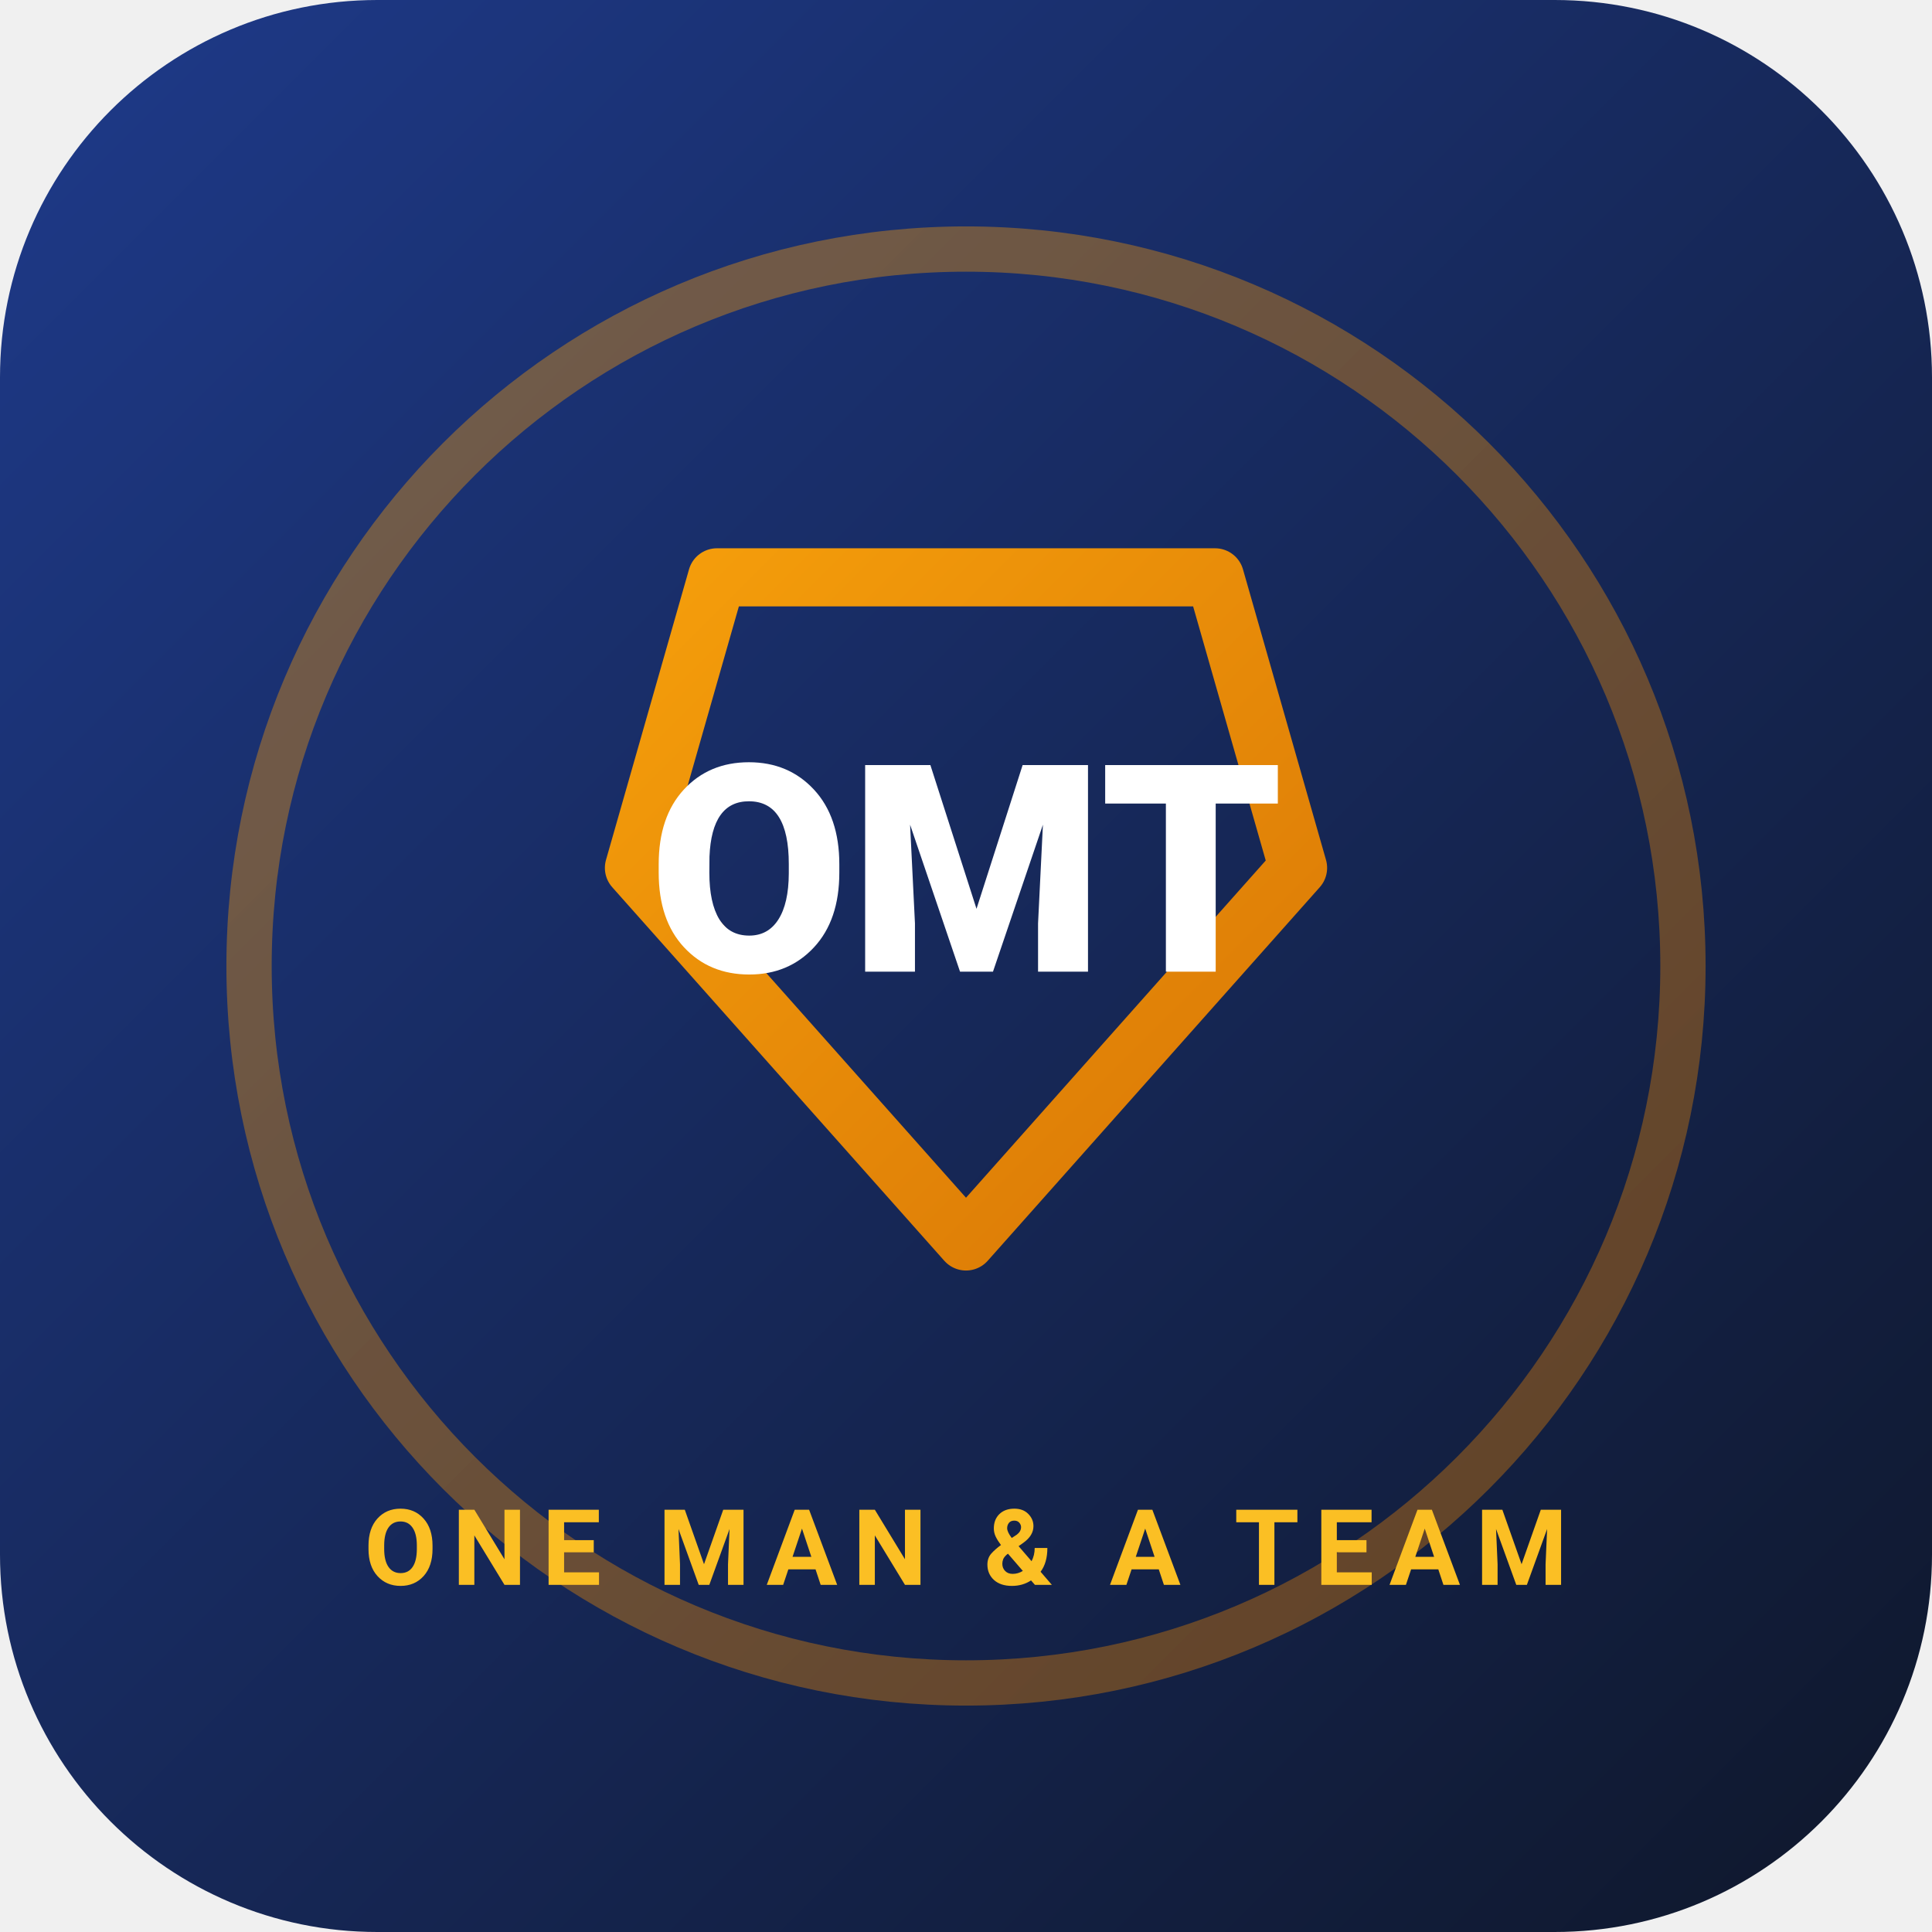
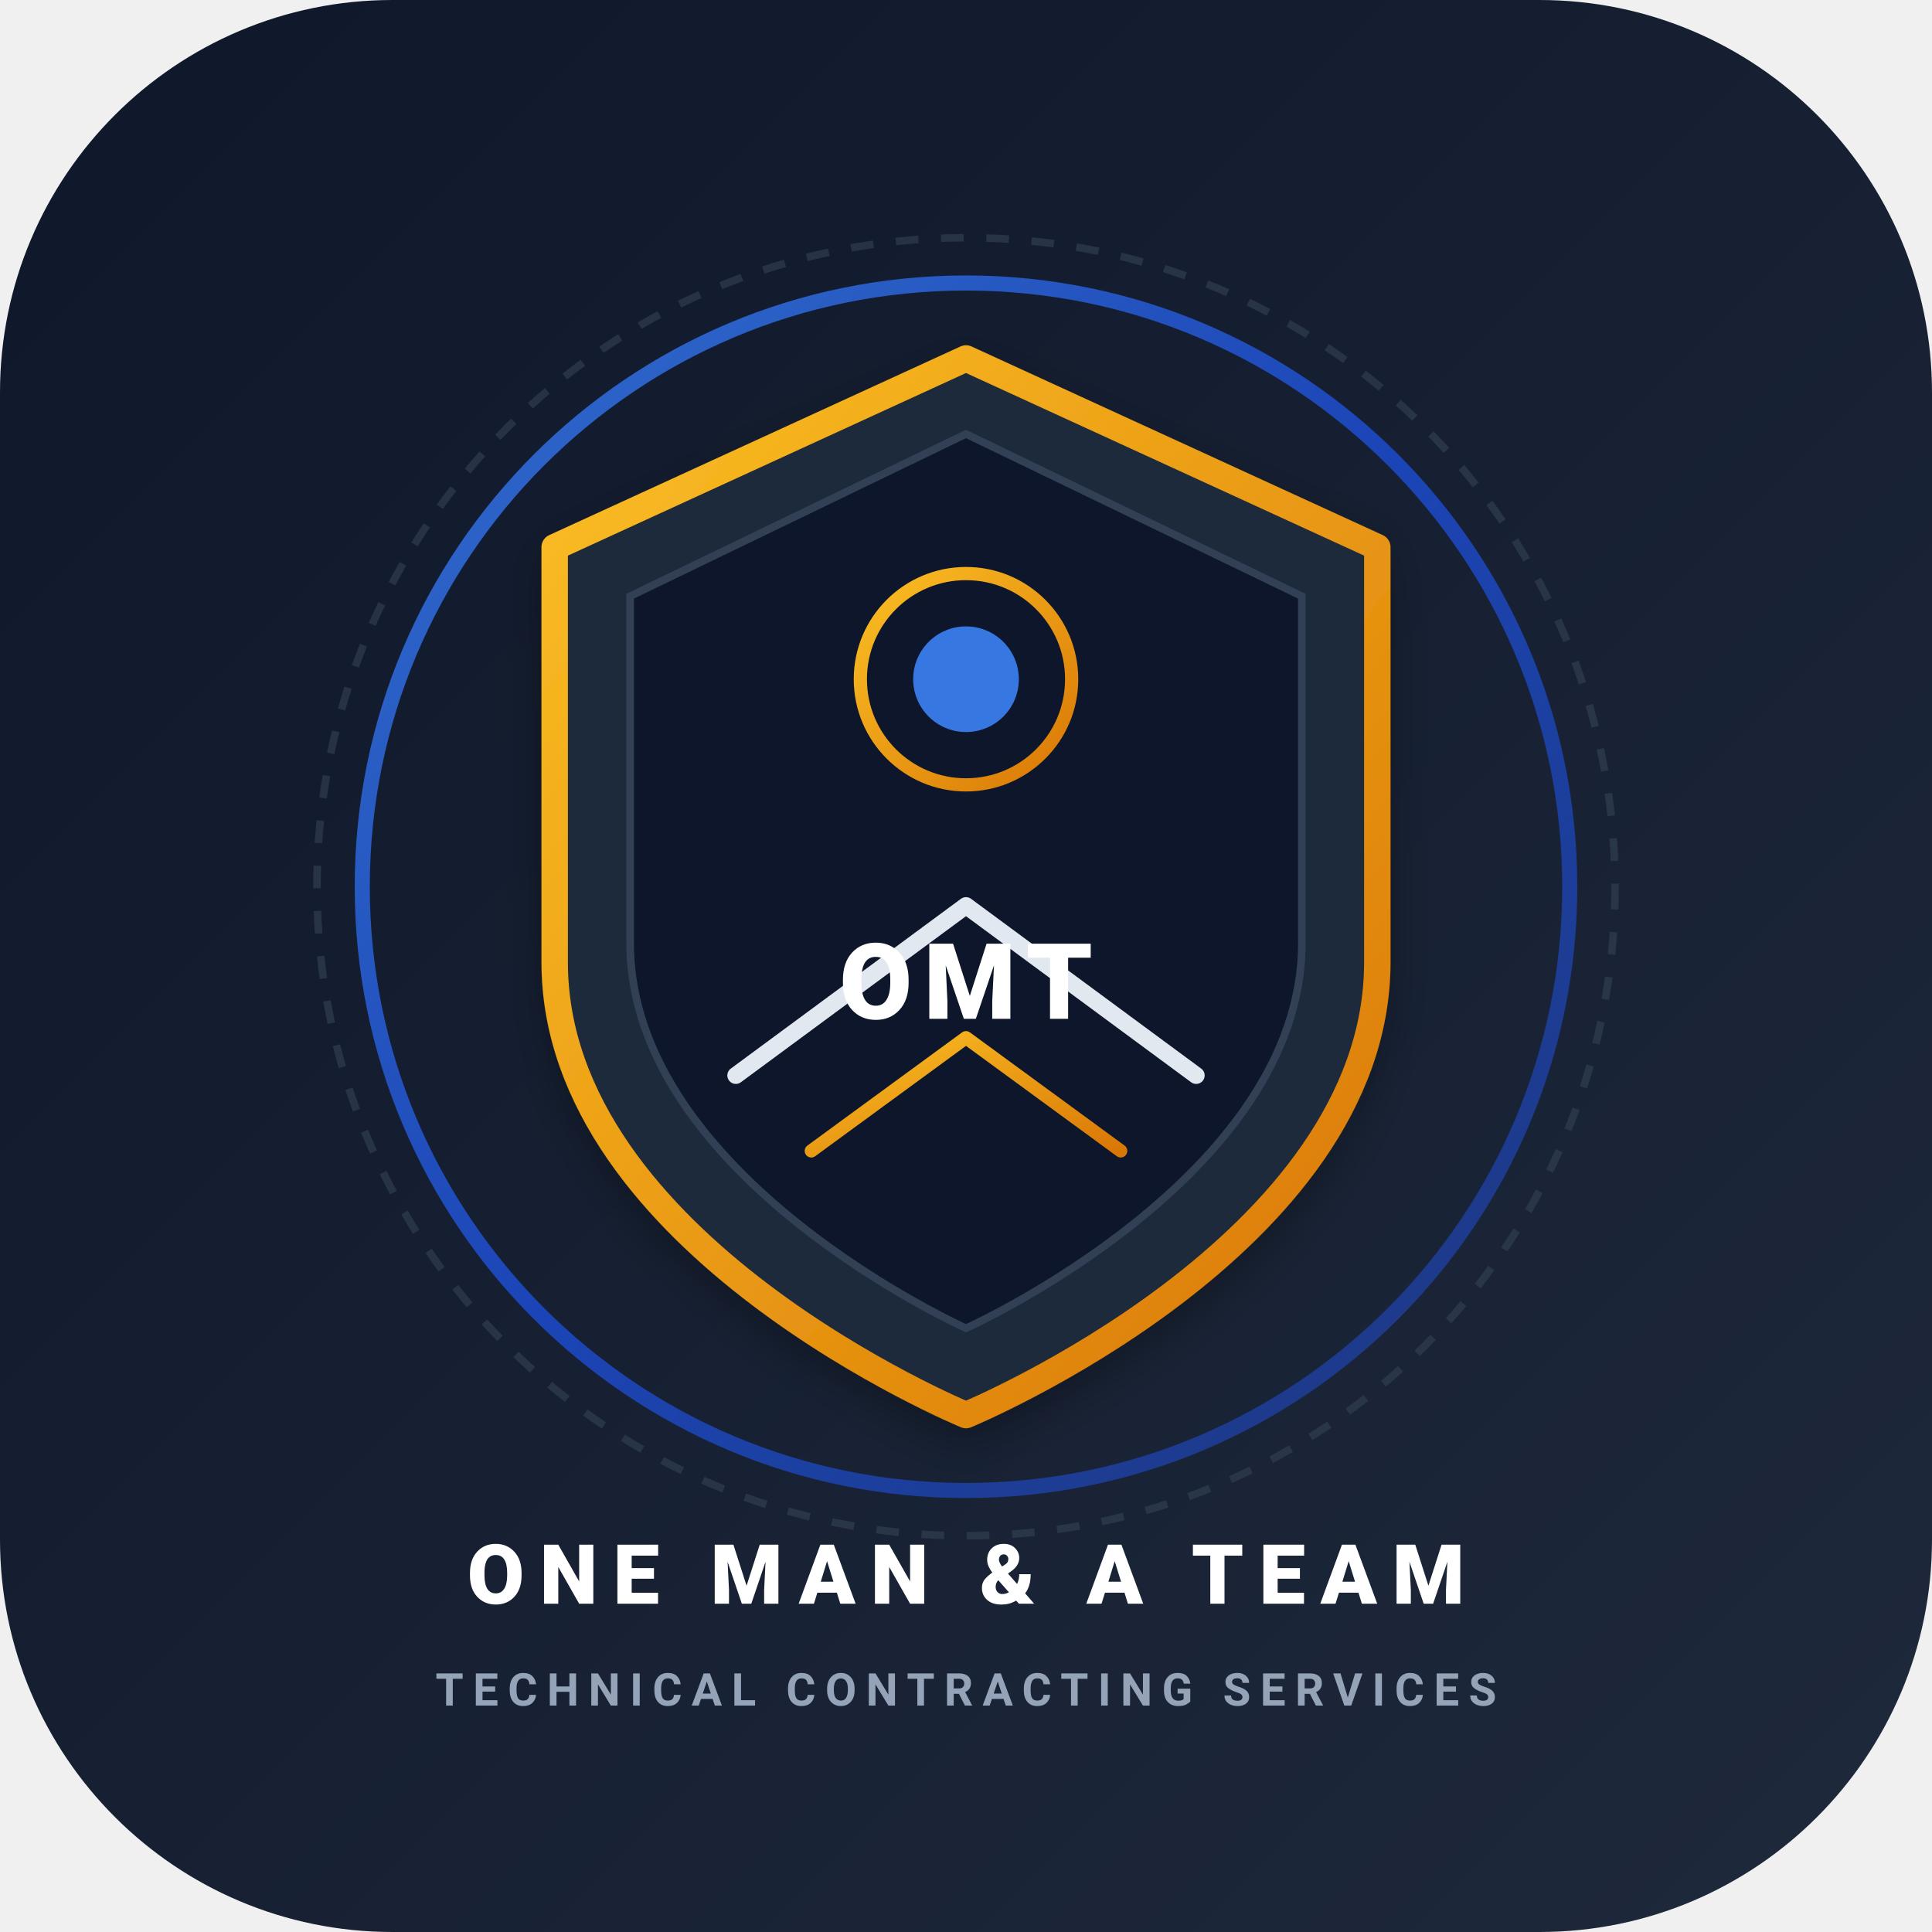
<svg xmlns="http://www.w3.org/2000/svg" viewBox="0 0 512 512" width="512" height="512">
  <defs>
-     <linearGradient id="grad" x1="0%" y1="0%" x2="100%" y2="100%">
-       <stop offset="0%" stop-color="#1e3a8a" />
-       <stop offset="100%" stop-color="#0f172a" />
+     <linearGradient id="bgGrad" x1="0%" y1="0%" x2="100%" y2="100%">
+       <stop offset="0%" stop-color="#0f172a" />
+       <stop offset="100%" stop-color="#1e293b" />
    </linearGradient>
-     <linearGradient id="gold" x1="0%" y1="0%" x2="100%" y2="100%">
-       <stop offset="0%" stop-color="#f59e0b" />
+     <linearGradient id="metalGrad" x1="0%" y1="0%" x2="100%" y2="100%">
+       <stop offset="0%" stop-color="#3b82f6" />
+       <stop offset="50%" stop-color="#1d4ed8" />
+       <stop offset="100%" stop-color="#1e3a8a" />
+     </linearGradient>
+     <linearGradient id="goldGrad" x1="0%" y1="0%" x2="100%" y2="100%">
+       <stop offset="0%" stop-color="#fbbf24" />
      <stop offset="100%" stop-color="#d97706" />
    </linearGradient>
+     <filter id="subtleShadow" x="-10%" y="-10%" width="120%" height="120%">
+       <feDropShadow dx="0" dy="4" stdDeviation="6" flood-color="#000000" flood-opacity="0.3" />
+     </filter>
  </defs>
-   <rect width="512" height="512" rx="100" fill="url(#grad)" />
-   <circle cx="256" cy="256" r="190" stroke="url(#gold)" stroke-width="12" fill="none" opacity="0.4" />
-   <g transform="translate(256, 230) scale(1.1)">
-     <path d="M-60,-70 L60,-70 L80,0 L0,90 L-80,0 Z" fill="none" stroke="url(#gold)" stroke-width="14" stroke-linejoin="round" />
-     <text x="0" y="25" font-family="-apple-system, BlinkMacSystemFont, 'Segoe UI', Roboto, sans-serif" font-size="70" font-weight="900" fill="#ffffff" text-anchor="middle">OMT</text>
+   <rect width="512" height="512" rx="104" fill="url(#bgGrad)" />
+   <circle cx="256" cy="235" r="172" fill="none" stroke="#334155" stroke-width="2" stroke-dasharray="6,6" opacity="0.6" />
+   <circle cx="256" cy="235" r="160" fill="none" stroke="url(#metalGrad)" stroke-width="4" opacity="0.8" />
+   <g filter="url(#subtleShadow)">
+     <path d="M 256 95               L 365 145               L 365 255               C 365 330 256 375 256 375               C 256 375 147 330 147 255               L 147 145 Z" fill="#1e293b" stroke="url(#goldGrad)" stroke-width="7" stroke-linejoin="round" />
+     <path d="M 256 115               L 345 158               L 345 250               C 345 312 256 352 256 352               C 256 352 167 312 167 250               L 167 158 Z" fill="#0f172a" stroke="#334155" stroke-width="2" />
  </g>
-   <text x="256" y="420" font-family="-apple-system, BlinkMacSystemFont, 'Segoe UI', Roboto, sans-serif" font-size="28" font-weight="700" letter-spacing="4" fill="#fbbf24" text-anchor="middle">ONE MAN &amp; A TEAM</text>
+   <circle cx="256" cy="180" r="28" fill="none" stroke="url(#goldGrad)" stroke-width="3.5" />
+   <circle cx="256" cy="180" r="14" fill="#3b82f6" opacity="0.9" />
+   <line x1="256" y1="144" x2="256" y2="152" stroke="url(#goldGrad)" stroke-width="3" stroke-linecap="round" />
+   <line x1="256" y1="208" x2="256" y2="216" stroke="url(#goldGrad)" stroke-width="3" stroke-linecap="round" />
+   <line x1="220" y1="180" x2="228" y2="180" stroke="url(#goldGrad)" stroke-width="3" stroke-linecap="round" />
+   <line x1="284" y1="180" x2="292" y2="180" stroke="url(#goldGrad)" stroke-width="3" stroke-linecap="round" />
+   <path d="M 195 285 L 256 240 L 317 285" fill="none" stroke="#e2e8f0" stroke-width="4.5" stroke-linecap="round" stroke-linejoin="round" />
+   <path d="M 215 305 L 256 275 L 297 305" fill="none" stroke="url(#goldGrad)" stroke-width="3.5" stroke-linecap="round" stroke-linejoin="round" />
+   <text x="256" y="270" font-family="-apple-system, BlinkMacSystemFont, 'Segoe UI', Roboto, sans-serif" font-size="28" font-weight="900" fill="#ffffff" letter-spacing="3" text-anchor="middle">OMT</text>
+   <text x="256" y="425" font-family="-apple-system, BlinkMacSystemFont, 'Segoe UI', Roboto, sans-serif" font-size="22" font-weight="800" letter-spacing="4" fill="#ffffff" text-anchor="middle">ONE MAN &amp; A TEAM</text>
+   <text x="256" y="452" font-family="-apple-system, BlinkMacSystemFont, 'Segoe UI', Roboto, sans-serif" font-size="12" font-weight="600" letter-spacing="2.5" fill="#94a3b8" text-anchor="middle">TECHNICAL CONTRACTING SERVICES</text>
</svg>
